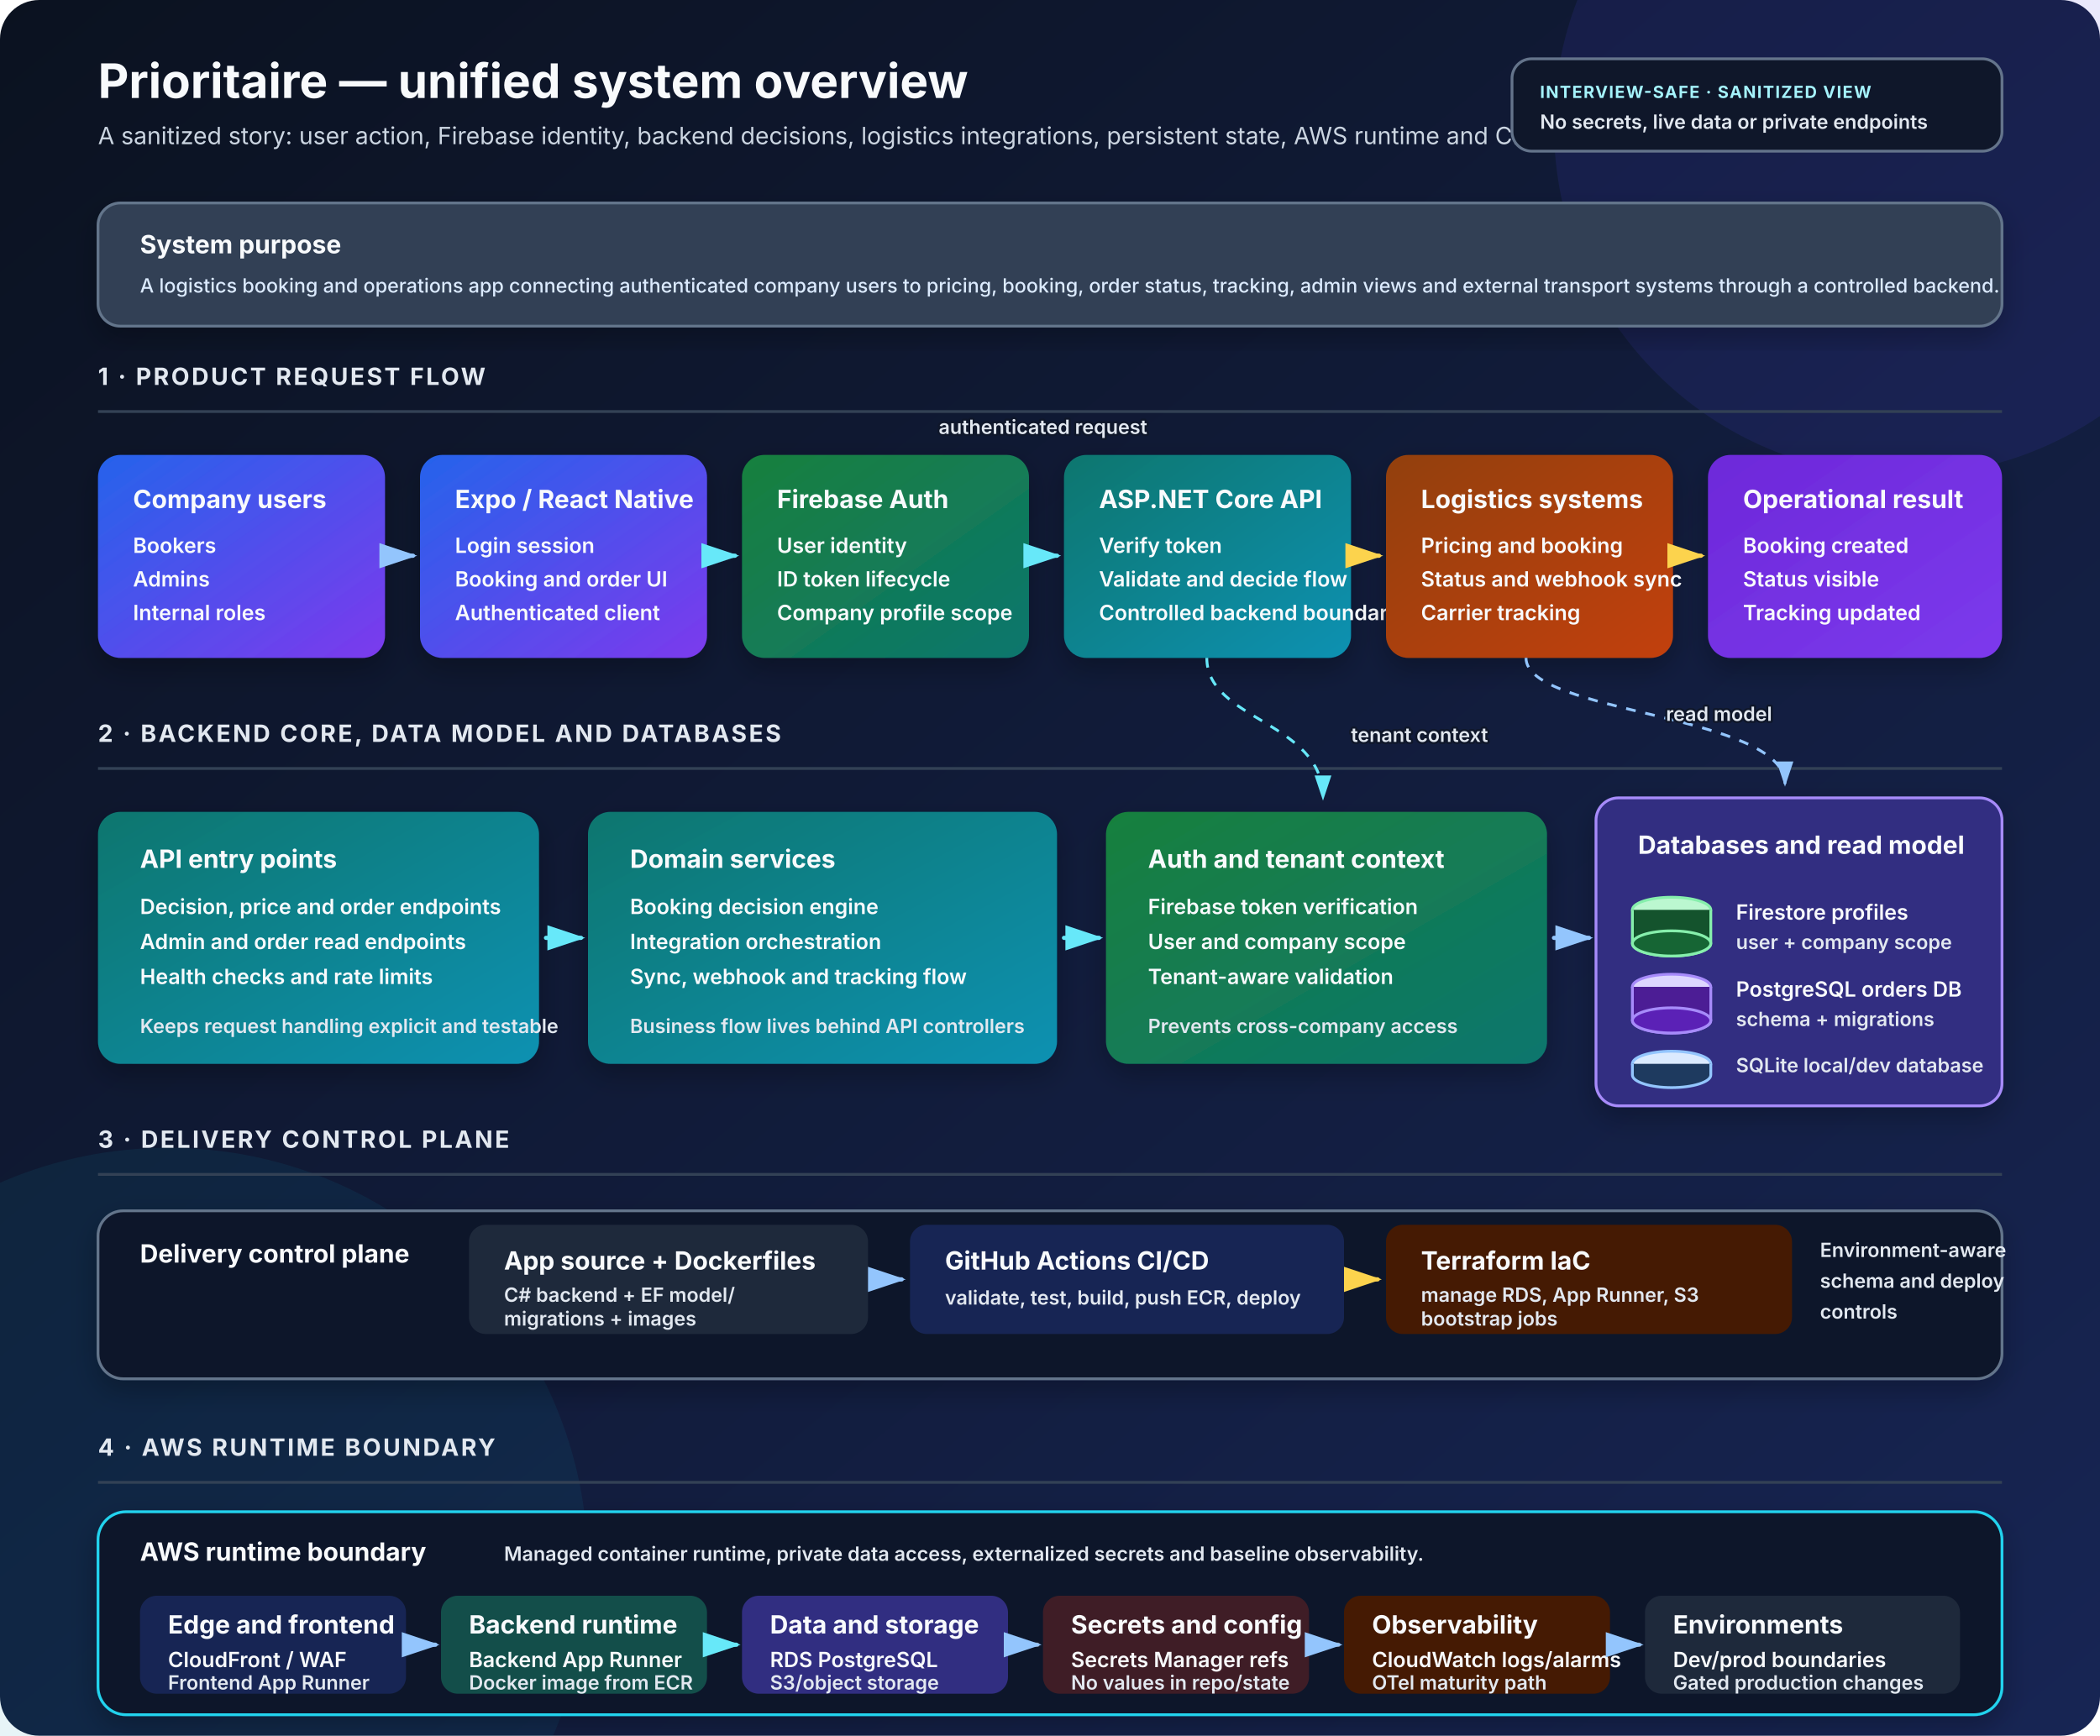
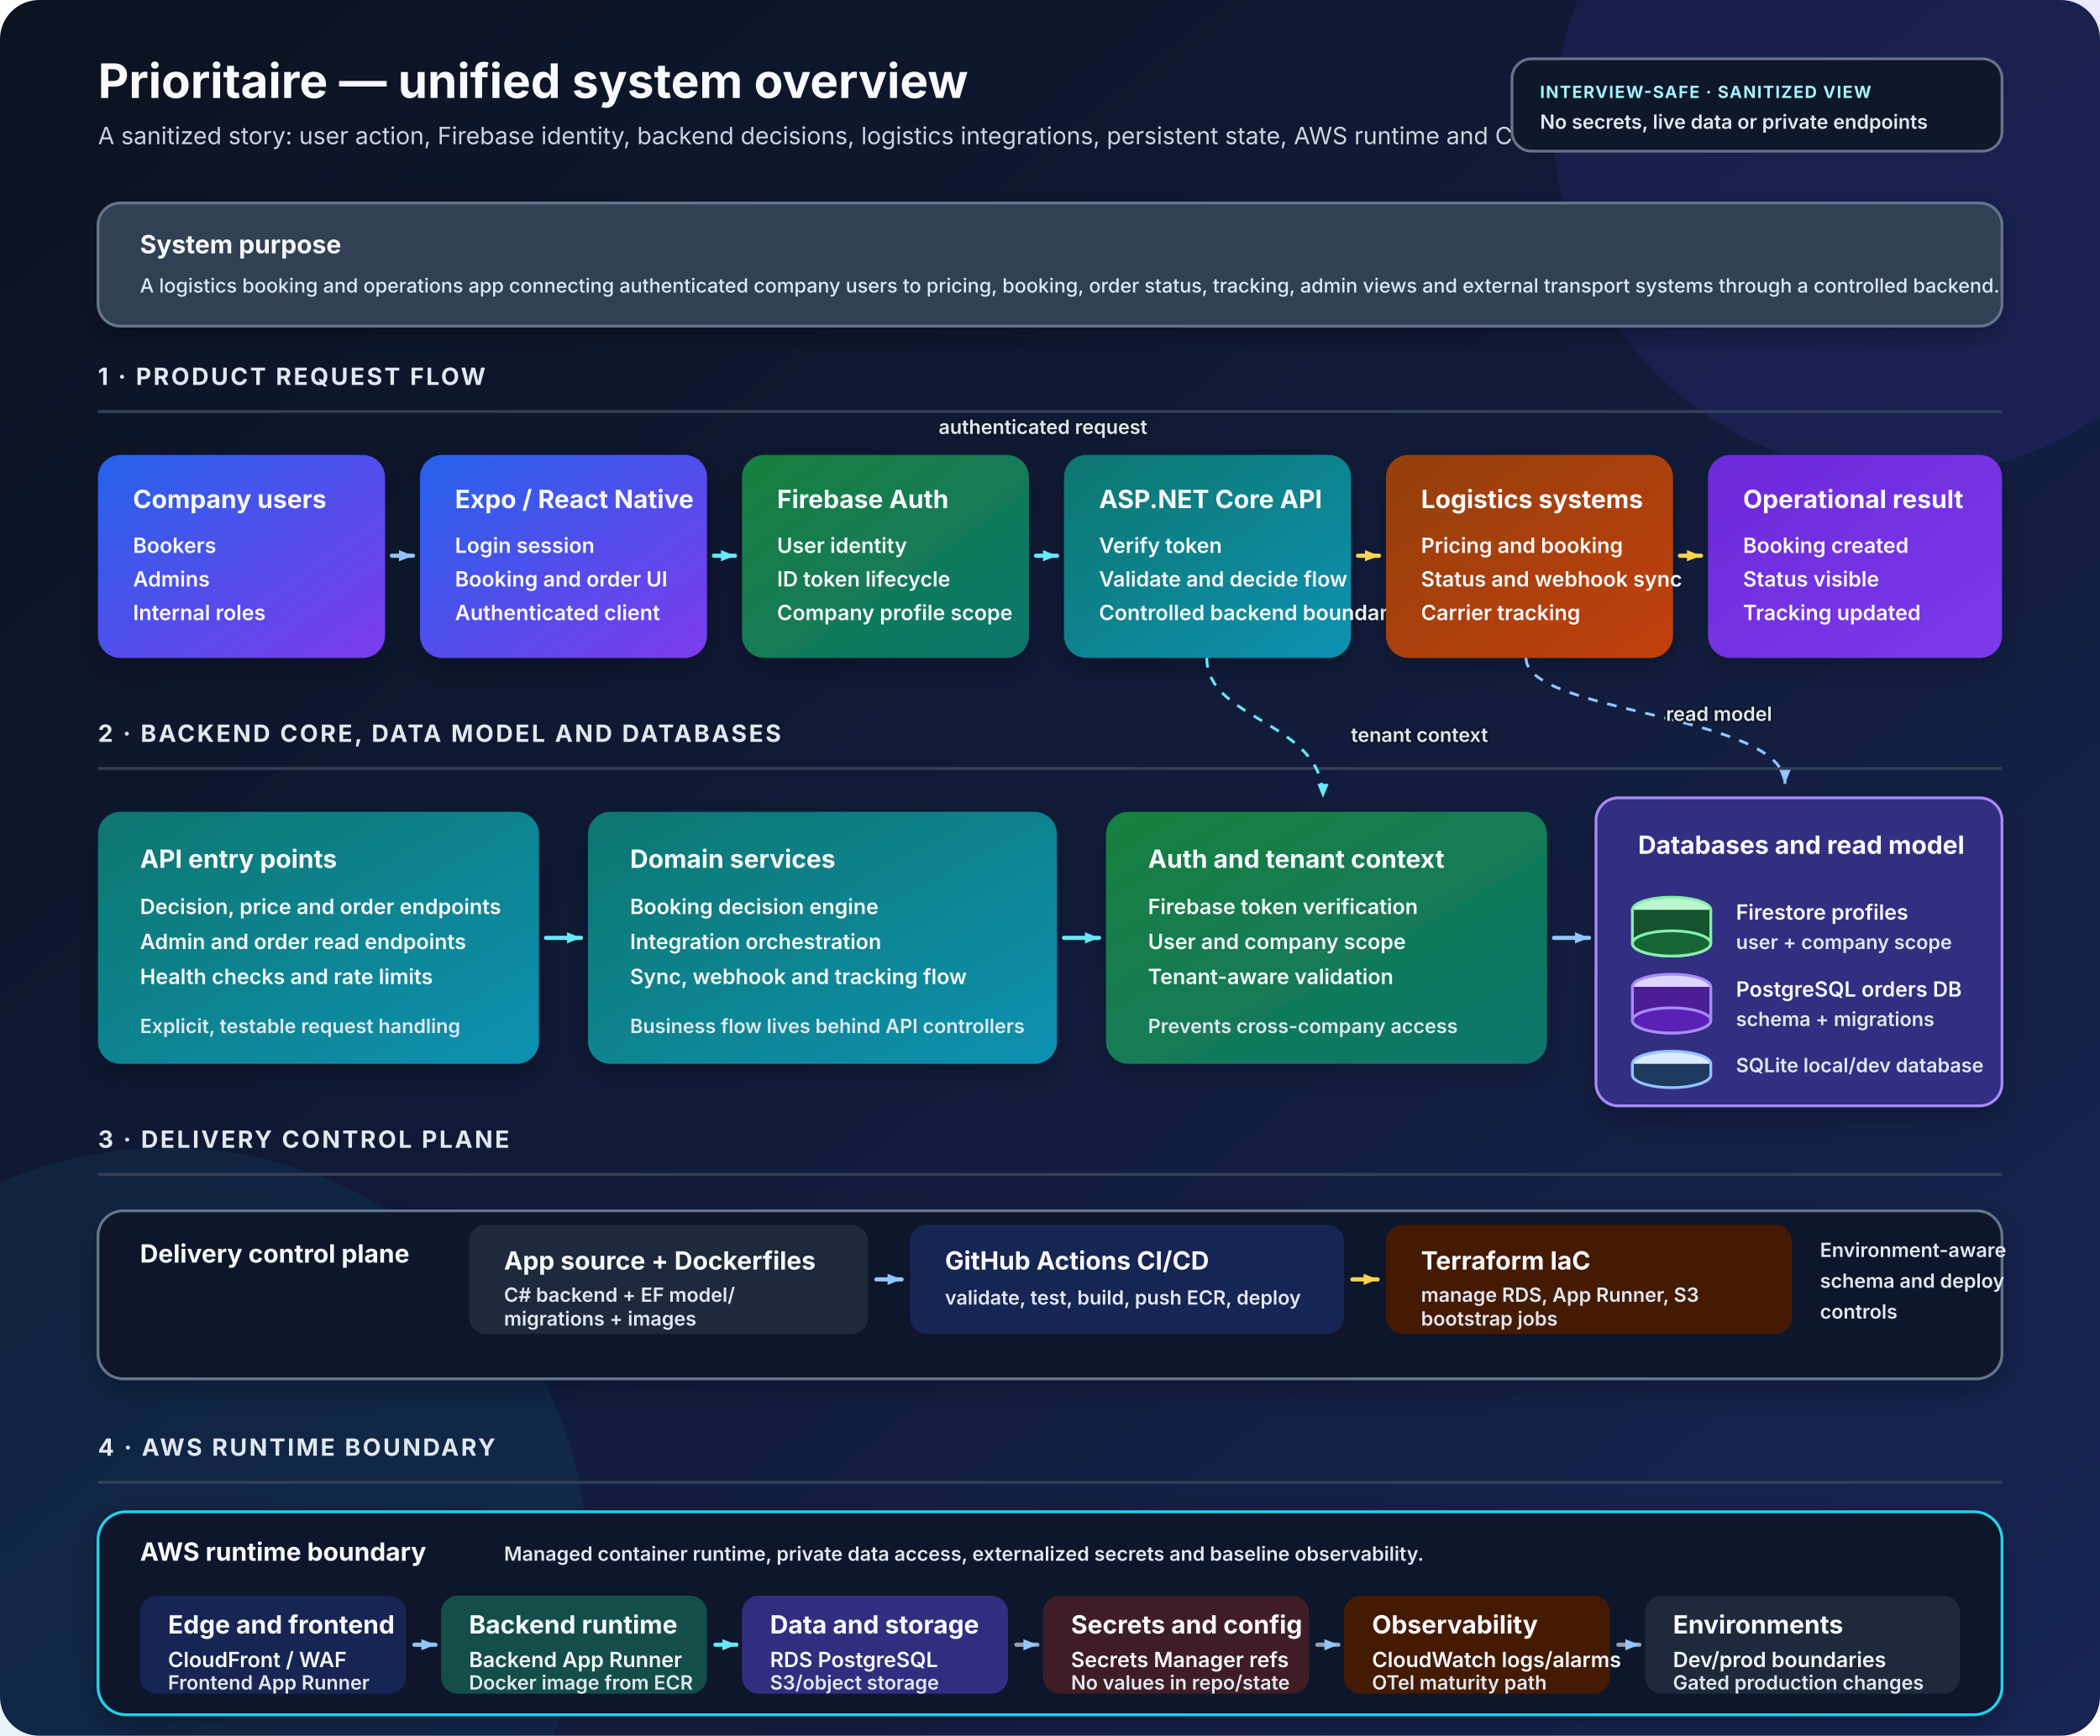
<svg xmlns="http://www.w3.org/2000/svg" width="1500" height="1240" viewBox="0 0 1500 1240" preserveAspectRatio="xMidYMid meet" shape-rendering="geometricPrecision" text-rendering="optimizeLegibility" role="img" aria-labelledby="title desc">
  <defs>
    <linearGradient id="bg" x1="0" y1="0" x2="1" y2="1">
      <stop offset="0" stop-color="#0b1220" />
      <stop offset="1" stop-color="#172554" />
    </linearGradient>
    <linearGradient id="app" x1="0" y1="0" x2="1" y2="1">
      <stop offset="0" stop-color="#2563eb" />
      <stop offset="1" stop-color="#7c3aed" />
    </linearGradient>
    <linearGradient id="identity" x1="0" y1="0" x2="1" y2="1">
      <stop offset="0" stop-color="#15803d" />
      <stop offset="1" stop-color="#0f766e" />
    </linearGradient>
    <linearGradient id="platform" x1="0" y1="0" x2="1" y2="1">
      <stop offset="0" stop-color="#0f766e" />
      <stop offset="1" stop-color="#0891b2" />
    </linearGradient>
    <linearGradient id="integration" x1="0" y1="0" x2="1" y2="1">
      <stop offset="0" stop-color="#92400e" />
      <stop offset="1" stop-color="#c2410c" />
    </linearGradient>
    <linearGradient id="result" x1="0" y1="0" x2="1" y2="1">
      <stop offset="0" stop-color="#6d28d9" />
      <stop offset="1" stop-color="#7c3aed" />
    </linearGradient>
    <linearGradient id="surface" x1="0" y1="0" x2="1" y2="1">
      <stop offset="0" stop-color="#1e293b" />
      <stop offset="1" stop-color="#334155" />
    </linearGradient>
    <filter id="shadow" x="-20%" y="-20%" width="140%" height="140%">
      <feDropShadow dx="0" dy="8" stdDeviation="10" flood-color="#000" flood-opacity=".25" />
    </filter>
-     <marker id="arrow-blue" markerWidth="10" markerHeight="10" refX="8" refY="3" orient="auto">
-       <path d="M0,0 L0,6 L9,3 z" fill="#93c5fd" />
+     <marker id="arrow-blue" markerUnits="userSpaceOnUse" markerWidth="10" markerHeight="8" refX="10" refY="4" orient="auto">
+       <path d="M0,0 L0,8 L10,4 z" fill="#93c5fd" />
    </marker>
-     <marker id="arrow-teal" markerWidth="10" markerHeight="10" refX="8" refY="3" orient="auto">
-       <path d="M0,0 L0,6 L9,3 z" fill="#67e8f9" />
+     <marker id="arrow-teal" markerUnits="userSpaceOnUse" markerWidth="10" markerHeight="8" refX="10" refY="4" orient="auto">
+       <path d="M0,0 L0,8 L10,4 z" fill="#67e8f9" />
    </marker>
-     <marker id="arrow-amber" markerWidth="10" markerHeight="10" refX="8" refY="3" orient="auto">
-       <path d="M0,0 L0,6 L9,3 z" fill="#fcd34d" />
+     <marker id="arrow-amber" markerUnits="userSpaceOnUse" markerWidth="10" markerHeight="8" refX="10" refY="4" orient="auto">
+       <path d="M0,0 L0,8 L10,4 z" fill="#fcd34d" />
    </marker>
    <style>
      .title { font: 700 34px Inter, ui-sans-serif, system-ui, sans-serif; fill: #f8fafc; }
      .subtitle { font: 400 17px Inter, ui-sans-serif, system-ui, sans-serif; fill: #cbd5e1; }
      .section { font: 700 17px Inter, ui-sans-serif, system-ui, sans-serif; fill: #e2e8f0; letter-spacing: 1.5px; }
      .box-title { font: 700 18px Inter, ui-sans-serif, system-ui, sans-serif; fill: #f8fafc; }
      .box-text { font: 600 15px Inter, ui-sans-serif, system-ui, sans-serif; fill: #f8fafc; }
      .purpose-text { font: 500 14px Inter, ui-sans-serif, system-ui, sans-serif; fill: #dbeafe; }
      .small { font: 600 14px Inter, ui-sans-serif, system-ui, sans-serif; fill: #e2e8f0; }
      .flow-label { stroke: #0f172a; stroke-width: 3px; stroke-linejoin: round; paint-order: stroke fill; }
      .legend { font: 600 13px Inter, ui-sans-serif, system-ui, sans-serif; fill: #e2e8f0; }
      .chip { font: 700 12px Inter, ui-sans-serif, system-ui, sans-serif; fill: #a5f3fc; letter-spacing: .8px; }
    </style>
  </defs>
  <rect width="1500" height="1240" rx="28" fill="url(#bg)" />
  <circle cx="1360" cy="90" r="250" fill="#4f46e5" opacity=".12" />
  <circle cx="120" cy="1120" r="300" fill="#0891b2" opacity=".10" />
  <text x="70" y="70" class="title">Prioritaire — unified system overview</text>
  <text x="70" y="103" class="subtitle">A sanitized story: user action, Firebase identity, backend decisions, logistics integrations, persistent state, AWS runtime and CI/CD.</text>
  <g>
    <rect x="1080" y="42" width="350" height="66" rx="14" fill="#0f172a" stroke="#64748b" stroke-width="2" />
    <text x="1100" y="70" class="chip">INTERVIEW-SAFE · SANITIZED VIEW</text>
    <text x="1100" y="92" class="small">No secrets, live data or private endpoints</text>
  </g>
  <g>
    <rect filter="url(#shadow)" x="70" y="145" width="1360" height="88" rx="16" fill="#334155" stroke="#64748b" stroke-width="2" />
    <text x="100" y="181" class="box-title">System purpose</text>
    <text x="100" y="209" class="purpose-text">A logistics booking and operations app connecting authenticated company users to pricing, booking, order status, tracking, admin views and external transport systems through a controlled backend.</text>
  </g>
  <text x="70" y="275" class="section">1 · PRODUCT REQUEST FLOW</text>
  <line x1="70" y1="294" x2="1430" y2="294" stroke="#334155" stroke-width="2" />
  <g>
    <rect filter="url(#shadow)" x="70" y="325" width="205" height="145" rx="16" fill="url(#app)" />
    <text x="95" y="363" class="box-title">Company users</text>
    <text x="95" y="395" class="box-text">Bookers</text>
    <text x="95" y="419" class="box-text">Admins</text>
    <text x="95" y="443" class="box-text">Internal roles</text>
  </g>
  <g>
    <rect filter="url(#shadow)" x="300" y="325" width="205" height="145" rx="16" fill="url(#app)" />
    <text x="325" y="363" class="box-title">Expo / React Native</text>
    <text x="325" y="395" class="box-text">Login session</text>
    <text x="325" y="419" class="box-text">Booking and order UI</text>
    <text x="325" y="443" class="box-text">Authenticated client</text>
  </g>
  <g>
    <rect filter="url(#shadow)" x="530" y="325" width="205" height="145" rx="16" fill="url(#identity)" />
    <text x="555" y="363" class="box-title">Firebase Auth</text>
    <text x="555" y="395" class="box-text">User identity</text>
    <text x="555" y="419" class="box-text">ID token lifecycle</text>
    <text x="555" y="443" class="box-text">Company profile scope</text>
  </g>
  <g>
    <rect filter="url(#shadow)" x="760" y="325" width="205" height="145" rx="16" fill="url(#platform)" />
    <text x="785" y="363" class="box-title">ASP.NET Core API</text>
    <text x="785" y="395" class="box-text">Verify token</text>
    <text x="785" y="419" class="box-text">Validate and decide flow</text>
    <text x="785" y="443" class="box-text">Controlled backend boundary</text>
  </g>
  <g>
    <rect filter="url(#shadow)" x="990" y="325" width="205" height="145" rx="16" fill="url(#integration)" />
    <text x="1015" y="363" class="box-title">Logistics systems</text>
    <text x="1015" y="395" class="box-text">Pricing and booking</text>
    <text x="1015" y="419" class="box-text">Status and webhook sync</text>
    <text x="1015" y="443" class="box-text">Carrier tracking</text>
  </g>
  <g>
    <rect filter="url(#shadow)" x="1220" y="325" width="210" height="145" rx="16" fill="url(#result)" />
    <text x="1245" y="363" class="box-title">Operational result</text>
    <text x="1245" y="395" class="box-text">Booking created</text>
    <text x="1245" y="419" class="box-text">Status visible</text>
    <text x="1245" y="443" class="box-text">Tracking updated</text>
  </g>
  <path d="M280 397 L295 397" fill="none" stroke="#93c5fd" stroke-width="3" stroke-linecap="round" marker-end="url(#arrow-blue)" />
  <path d="M510 397 L525 397" fill="none" stroke="#67e8f9" stroke-width="3" stroke-linecap="round" marker-end="url(#arrow-teal)" />
  <path d="M740 397 L755 397" fill="none" stroke="#67e8f9" stroke-width="3" stroke-linecap="round" marker-end="url(#arrow-teal)" />
  <path d="M970 397 L985 397" fill="none" stroke="#fcd34d" stroke-width="3" stroke-linecap="round" marker-end="url(#arrow-amber)" />
  <path d="M1200 397 L1215 397" fill="none" stroke="#fcd34d" stroke-width="3" stroke-linecap="round" marker-end="url(#arrow-amber)" />
  <text x="745" y="310" class="small flow-label" text-anchor="middle">authenticated request</text>
  <text x="70" y="530" class="section">2 · BACKEND CORE, DATA MODEL AND DATABASES</text>
  <line x1="70" y1="549" x2="1430" y2="549" stroke="#334155" stroke-width="2" />
  <g>
    <rect filter="url(#shadow)" x="70" y="580" width="315" height="180" rx="16" fill="url(#platform)" />
    <text x="100" y="620" class="box-title">API entry points</text>
    <text x="100" y="653" class="box-text">Decision, price and order endpoints</text>
    <text x="100" y="678" class="box-text">Admin and order read endpoints</text>
    <text x="100" y="703" class="box-text">Health checks and rate limits</text>
-     <text x="100" y="738" class="small">Keeps request handling explicit and testable</text>
+     <text x="100" y="738" class="small">Explicit, testable request handling</text>
  </g>
  <g>
    <rect filter="url(#shadow)" x="420" y="580" width="335" height="180" rx="16" fill="url(#platform)" />
    <text x="450" y="620" class="box-title">Domain services</text>
    <text x="450" y="653" class="box-text">Booking decision engine</text>
    <text x="450" y="678" class="box-text">Integration orchestration</text>
    <text x="450" y="703" class="box-text">Sync, webhook and tracking flow</text>
    <text x="450" y="738" class="small">Business flow lives behind API controllers</text>
  </g>
  <g>
    <rect filter="url(#shadow)" x="790" y="580" width="315" height="180" rx="16" fill="url(#identity)" />
    <text x="820" y="620" class="box-title">Auth and tenant context</text>
    <text x="820" y="653" class="box-text">Firebase token verification</text>
    <text x="820" y="678" class="box-text">User and company scope</text>
    <text x="820" y="703" class="box-text">Tenant-aware validation</text>
    <text x="820" y="738" class="small">Prevents cross-company access</text>
  </g>
  <g>
    <rect filter="url(#shadow)" x="1140" y="570" width="290" height="220" rx="16" fill="#312e81" stroke="#a78bfa" stroke-width="2" />
    <text x="1170" y="610" class="box-title">Databases and read model</text>
    <g>
      <ellipse cx="1194" cy="650" rx="28" ry="9" fill="#bbf7d0" stroke="#86efac" stroke-width="2" />
      <path d="M1166 650 v24 c0 5 13 9 28 9s28-4 28-9v-24" fill="#14532d" stroke="#86efac" stroke-width="2" />
      <ellipse cx="1194" cy="674" rx="28" ry="9" fill="#166534" stroke="#86efac" stroke-width="2" />
      <text x="1240" y="657" class="box-text">Firestore profiles</text>
      <text x="1240" y="678" class="small">user + company scope</text>
    </g>
    <g>
      <ellipse cx="1194" cy="705" rx="28" ry="9" fill="#ddd6fe" stroke="#a78bfa" stroke-width="2" />
      <path d="M1166 705 v24 c0 5 13 9 28 9s28-4 28-9v-24" fill="#4c1d95" stroke="#a78bfa" stroke-width="2" />
      <ellipse cx="1194" cy="729" rx="28" ry="9" fill="#5b21b6" stroke="#a78bfa" stroke-width="2" />
      <text x="1240" y="712" class="box-text">PostgreSQL orders DB</text>
      <text x="1240" y="733" class="small">schema + migrations</text>
    </g>
    <g>
      <ellipse cx="1194" cy="760" rx="28" ry="9" fill="#dbeafe" stroke="#93c5fd" stroke-width="2" />
      <path d="M1166 760 v8 c0 5 13 9 28 9s28-4 28-9v-8" fill="#1e3a5f" stroke="#93c5fd" stroke-width="2" />
      <text x="1240" y="766" class="small">SQLite local/dev database</text>
    </g>
  </g>
  <path d="M390 670 L415 670" fill="none" stroke="#67e8f9" stroke-width="3" stroke-linecap="round" marker-end="url(#arrow-teal)" />
  <path d="M760 670 L785 670" fill="none" stroke="#67e8f9" stroke-width="3" stroke-linecap="round" marker-end="url(#arrow-teal)" />
  <path d="M1110 670 L1135 670" fill="none" stroke="#93c5fd" stroke-width="3" stroke-linecap="round" marker-end="url(#arrow-blue)" />
  <path d="M862 470 C862 515 945 515 945 570" fill="none" stroke="#67e8f9" stroke-width="2" stroke-dasharray="7 7" marker-end="url(#arrow-teal)" />
  <text x="965" y="530" class="small flow-label">tenant context</text>
  <path d="M1090 470 C1090 510 1275 510 1275 560" fill="none" stroke="#93c5fd" stroke-width="2" stroke-dasharray="7 7" marker-end="url(#arrow-blue)" />
  <text x="1190" y="515" class="small flow-label">read model</text>
  <text x="70" y="820" class="section">3 · DELIVERY CONTROL PLANE</text>
  <line x1="70" y1="839" x2="1430" y2="839" stroke="#334155" stroke-width="2" />
  <g>
    <rect filter="url(#shadow)" x="70" y="865" width="1360" height="120" rx="18" fill="#0f172a" stroke="#64748b" stroke-width="2" />
    <text x="100" y="902" class="box-title">Delivery control plane</text>
    <rect x="335" y="875" width="285" height="78" rx="12" fill="#1e293b" />
    <text x="360" y="907" class="box-title" font-size="16">App source + Dockerfiles</text>
    <text x="360" y="930" class="small">C# backend + EF model/</text>
    <text x="360" y="947" class="small">migrations + images</text>
    <rect x="650" y="875" width="310" height="78" rx="12" fill="#172554" />
    <text x="675" y="907" class="box-title" font-size="16">GitHub Actions CI/CD</text>
    <text x="675" y="932" class="small">validate, test, build, push ECR, deploy</text>
    <rect x="990" y="875" width="290" height="78" rx="12" fill="#451a03" />
    <text x="1015" y="907" class="box-title" font-size="16">Terraform IaC</text>
    <text x="1015" y="930" class="small">manage RDS, App Runner, S3</text>
    <text x="1015" y="947" class="small">bootstrap jobs</text>
    <text x="1300" y="898" class="small">Environment-aware</text>
    <text x="1300" y="920" class="small">schema and deploy</text>
    <text x="1300" y="942" class="small">controls</text>
  </g>
  <path d="M626 914 L644 914" fill="none" stroke="#93c5fd" stroke-width="3" stroke-linecap="round" marker-end="url(#arrow-blue)" />
  <path d="M966 914 L984 914" fill="none" stroke="#fcd34d" stroke-width="3" stroke-linecap="round" marker-end="url(#arrow-amber)" />
  <text x="70" y="1040" class="section">4 · AWS RUNTIME BOUNDARY</text>
  <line x1="70" y1="1059" x2="1430" y2="1059" stroke="#334155" stroke-width="2" />
  <g>
    <rect filter="url(#shadow)" x="70" y="1080" width="1360" height="145" rx="20" fill="#0f172a" stroke="#22d3ee" stroke-width="2" />
    <text x="100" y="1115" class="box-title">AWS runtime boundary</text>
    <text x="360" y="1115" class="small">Managed container runtime, private data access, externalized secrets and baseline observability.</text>
    <rect x="100" y="1140" width="190" height="70" rx="12" fill="#172554" />
    <text x="120" y="1167" class="box-title" font-size="16">Edge and frontend</text>
    <text x="120" y="1191" class="box-text">CloudFront / WAF</text>
    <text x="120" y="1207" class="small">Frontend App Runner</text>
    <rect x="315" y="1140" width="190" height="70" rx="12" fill="#134e4a" />
    <text x="335" y="1167" class="box-title" font-size="16">Backend runtime</text>
    <text x="335" y="1191" class="box-text">Backend App Runner</text>
    <text x="335" y="1207" class="small">Docker image from ECR</text>
    <rect x="530" y="1140" width="190" height="70" rx="12" fill="#312e81" />
    <text x="550" y="1167" class="box-title" font-size="16">Data and storage</text>
    <text x="550" y="1191" class="box-text">RDS PostgreSQL</text>
    <text x="550" y="1207" class="small">S3/object storage</text>
    <rect x="745" y="1140" width="190" height="70" rx="12" fill="#3f1d26" />
    <text x="765" y="1167" class="box-title" font-size="16">Secrets and config</text>
    <text x="765" y="1191" class="box-text">Secrets Manager refs</text>
    <text x="765" y="1207" class="small">No values in repo/state</text>
    <rect x="960" y="1140" width="190" height="70" rx="12" fill="#451a03" />
    <text x="980" y="1167" class="box-title" font-size="16">Observability</text>
    <text x="980" y="1191" class="box-text">CloudWatch logs/alarms</text>
    <text x="980" y="1207" class="small">OTel maturity path</text>
    <rect x="1175" y="1140" width="225" height="70" rx="12" fill="#1e293b" />
    <text x="1195" y="1167" class="box-title" font-size="16">Environments</text>
    <text x="1195" y="1191" class="box-text">Dev/prod boundaries</text>
    <text x="1195" y="1207" class="small">Gated production changes</text>
  </g>
  <path d="M296 1175 L311 1175" fill="none" stroke="#93c5fd" stroke-width="3" stroke-linecap="round" marker-end="url(#arrow-blue)" />
  <path d="M511 1175 L526 1175" fill="none" stroke="#67e8f9" stroke-width="3" stroke-linecap="round" marker-end="url(#arrow-teal)" />
  <path d="M726 1175 L741 1175" fill="none" stroke="#94a3b8" stroke-width="3" stroke-linecap="round" marker-end="url(#arrow-blue)" />
  <path d="M941 1175 L956 1175" fill="none" stroke="#94a3b8" stroke-width="3" stroke-linecap="round" marker-end="url(#arrow-blue)" />
  <path d="M1156 1175 L1171 1175" fill="none" stroke="#94a3b8" stroke-width="3" stroke-linecap="round" marker-end="url(#arrow-blue)" />
</svg>
